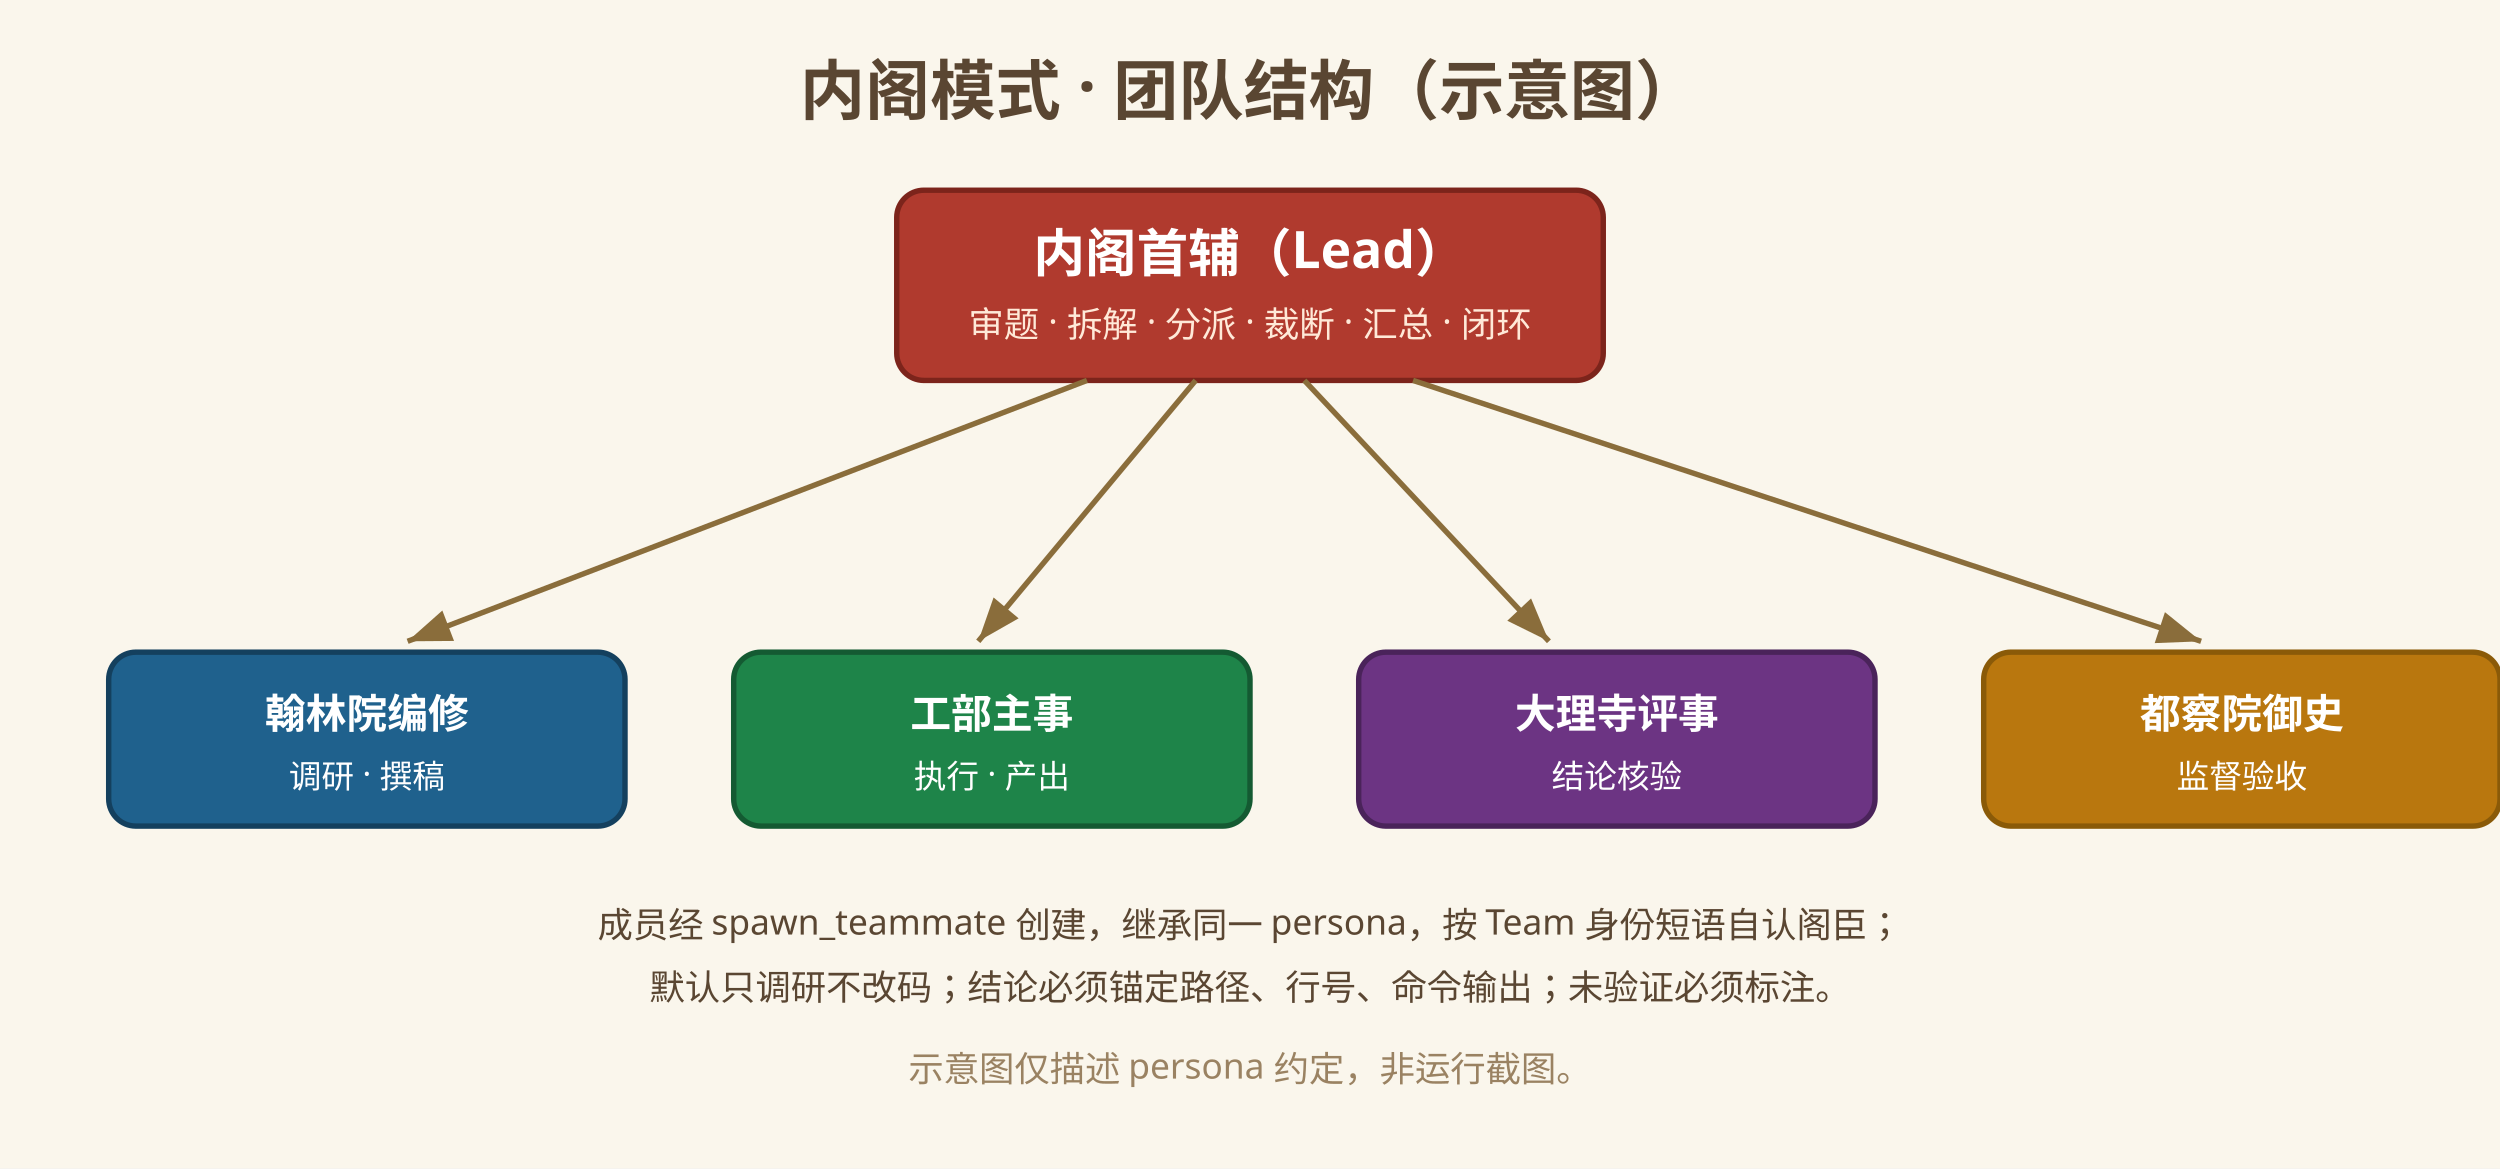
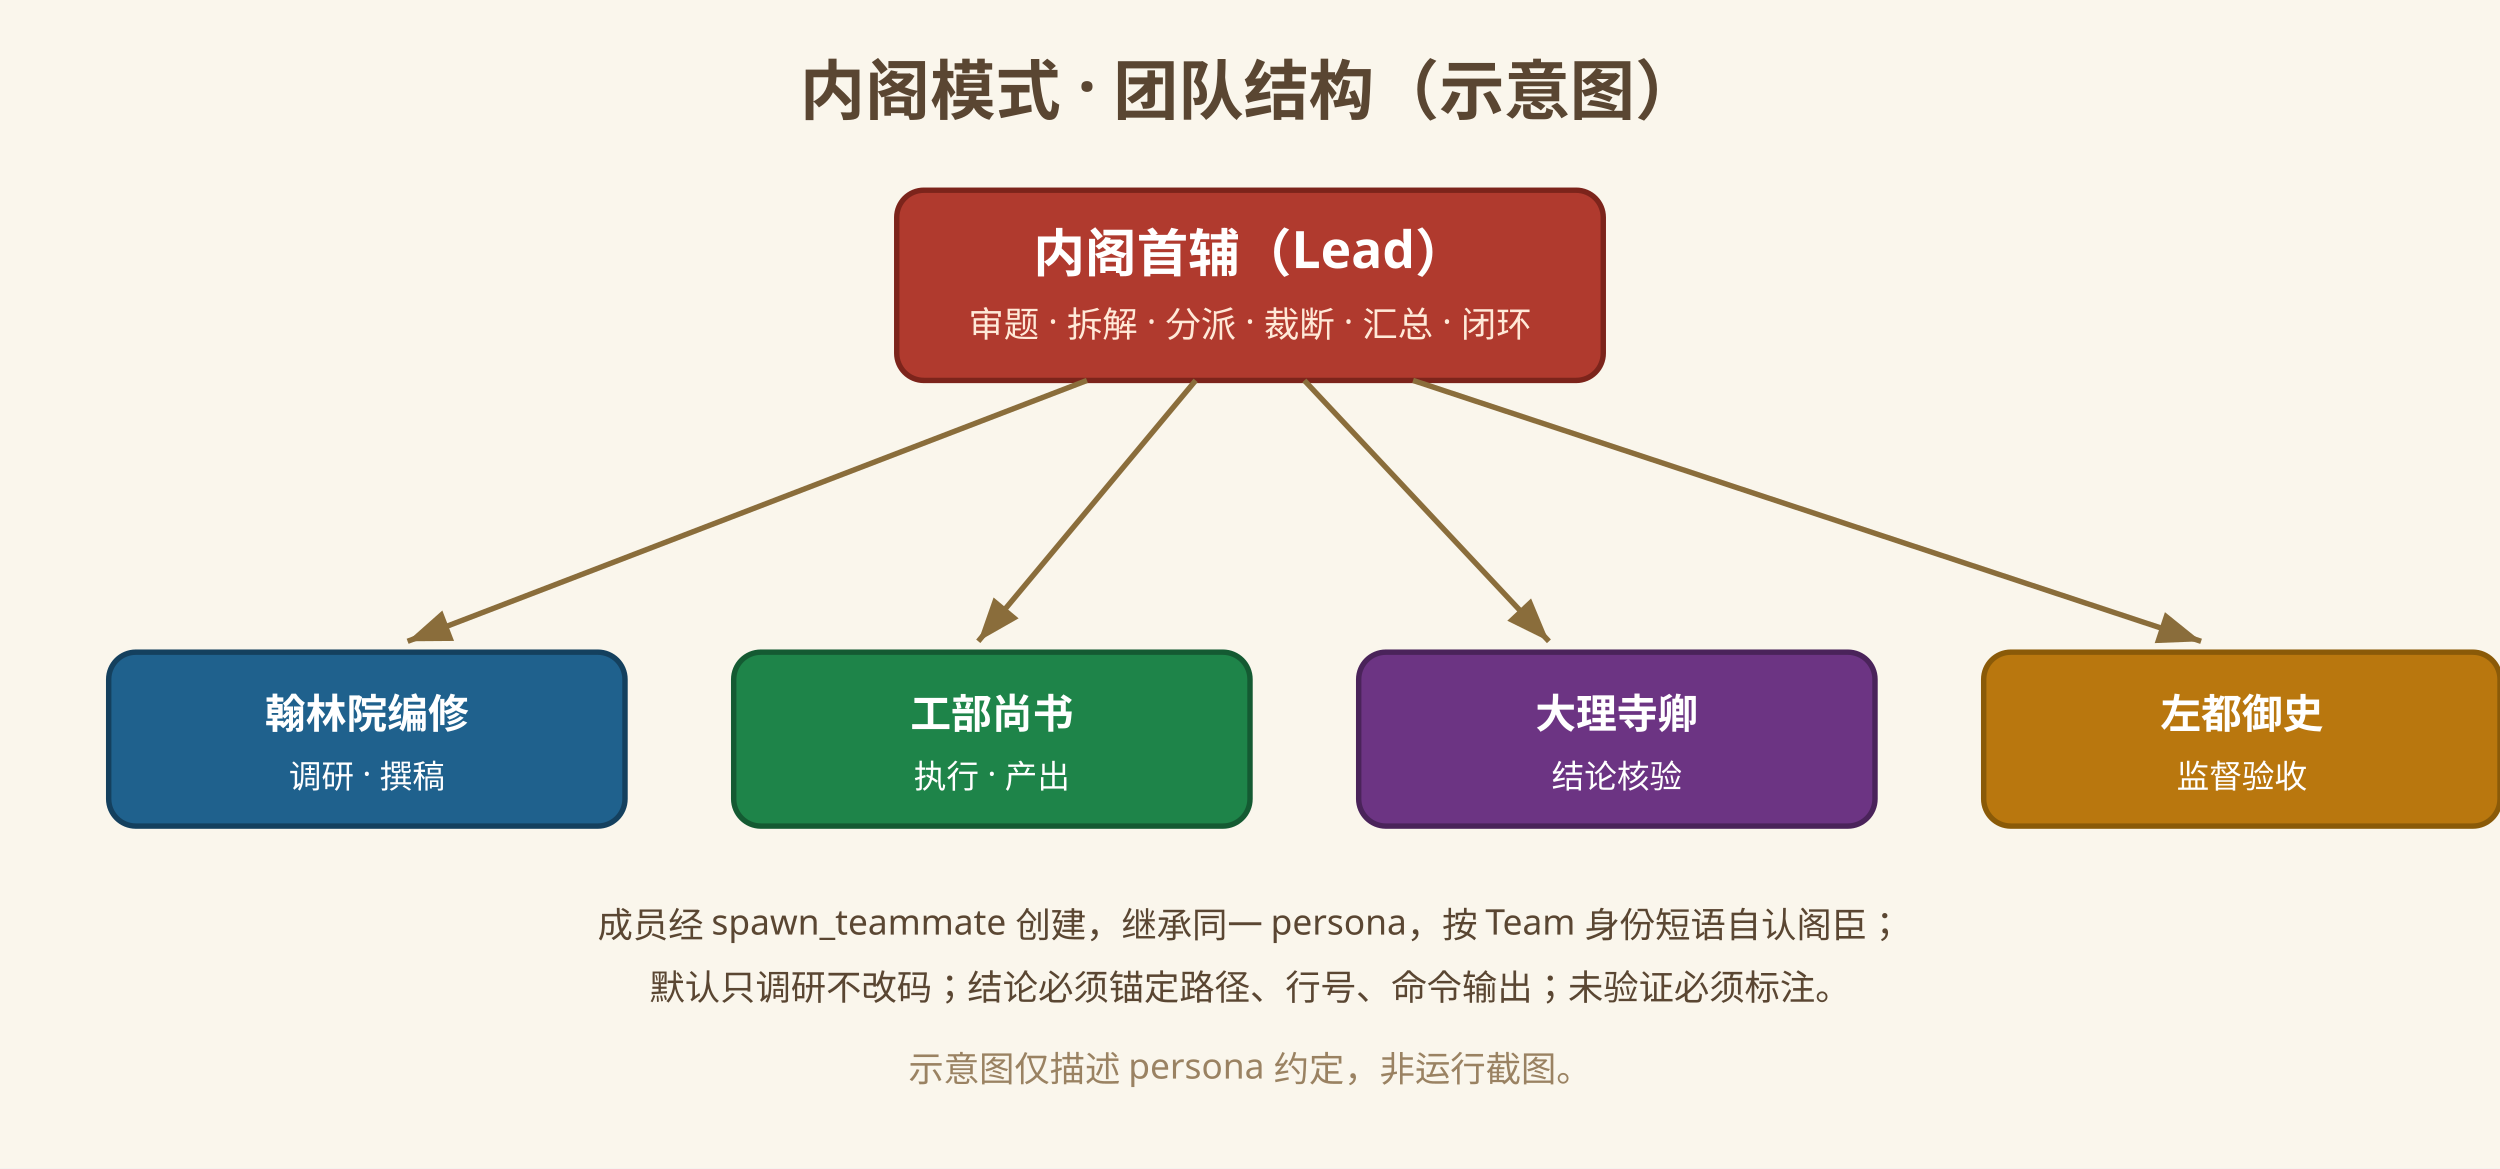
<svg xmlns="http://www.w3.org/2000/svg" viewBox="0 0 920 430" font-family="'Microsoft YaHei','PingFang SC',sans-serif">
  <defs>
    <marker id="arrow" markerWidth="10" markerHeight="10" refX="8" refY="3" orient="auto">
      <path d="M0,0 L8,3 L0,6 Z" fill="#8a6d3b" />
    </marker>
  </defs>
  <rect x="0" y="0" width="920" height="430" fill="#faf6ec" />
  <text x="460" y="42" text-anchor="middle" font-size="24" font-weight="bold" fill="#5a4632">内阁模式 · 团队结构（示意图）</text>
  <rect x="330" y="70" width="260" height="70" rx="10" fill="#b03a2e" stroke="#7c241b" stroke-width="2" />
  <text x="460" y="100" text-anchor="middle" font-size="19" font-weight="bold" fill="#fff">内阁首辅（Lead）</text>
  <text x="460" y="124" text-anchor="middle" font-size="13" fill="#ffe9d8">审题 · 拆解 · 分派 · 裁断 · 汇总 · 闭环</text>
  <g font-size="15" fill="#fff" text-anchor="middle" font-weight="bold">
    <rect x="40" y="240" width="190" height="64" rx="10" fill="#1f618d" stroke="#14405e" stroke-width="2" />
    <text x="135" y="268">翰林院编修</text>
    <text x="135" y="290" font-size="12" font-weight="normal">调研 · 撰稿</text>
    <rect x="270" y="240" width="190" height="64" rx="10" fill="#1e8449" stroke="#145a32" stroke-width="2" />
-     <text x="365" y="268">工部主事</text>
+     <text x="365" y="268">工部尚书</text>
    <text x="365" y="290" font-size="12" font-weight="normal">执行 · 产出</text>
    <rect x="500" y="240" width="190" height="64" rx="10" fill="#6c3483" stroke="#4a235a" stroke-width="2" />
-     <text x="595" y="268">大理寺评事</text>
+     <text x="595" y="268">大理寺卿</text>
    <text x="595" y="290" font-size="12" font-weight="normal">结论核验</text>
    <rect x="730" y="240" width="190" height="64" rx="10" fill="#b9770e" stroke="#8a5a08" stroke-width="2" />
-     <text x="825" y="268">都察院御史</text>
+     <text x="825" y="268">左都御史</text>
    <text x="825" y="290" font-size="12" font-weight="normal">监督验收</text>
  </g>
  <g stroke="#8a6d3b" stroke-width="2" fill="none">
    <line x1="400" y1="140" x2="150" y2="236" marker-end="url(#arrow)" />
    <line x1="440" y1="140" x2="360" y2="236" marker-end="url(#arrow)" />
    <line x1="480" y1="140" x2="570" y2="236" marker-end="url(#arrow)" />
    <line x1="520" y1="140" x2="810" y2="236" marker-end="url(#arrow)" />
  </g>
  <g font-size="13" fill="#5a4632">
    <text x="460" y="345" text-anchor="middle">成员经 spawn_teammate 创建，继承同一 persona，按 Team 身份短语自认阁臣；</text>
    <text x="460" y="368" text-anchor="middle">默认只调研不改码；结论必须锚定路径、行号、命令输出；未验证必须标注。</text>
    <text x="460" y="398" text-anchor="middle" fill="#9a8262">示意图仅描述 persona 约定，非运行截图。</text>
  </g>
</svg>
